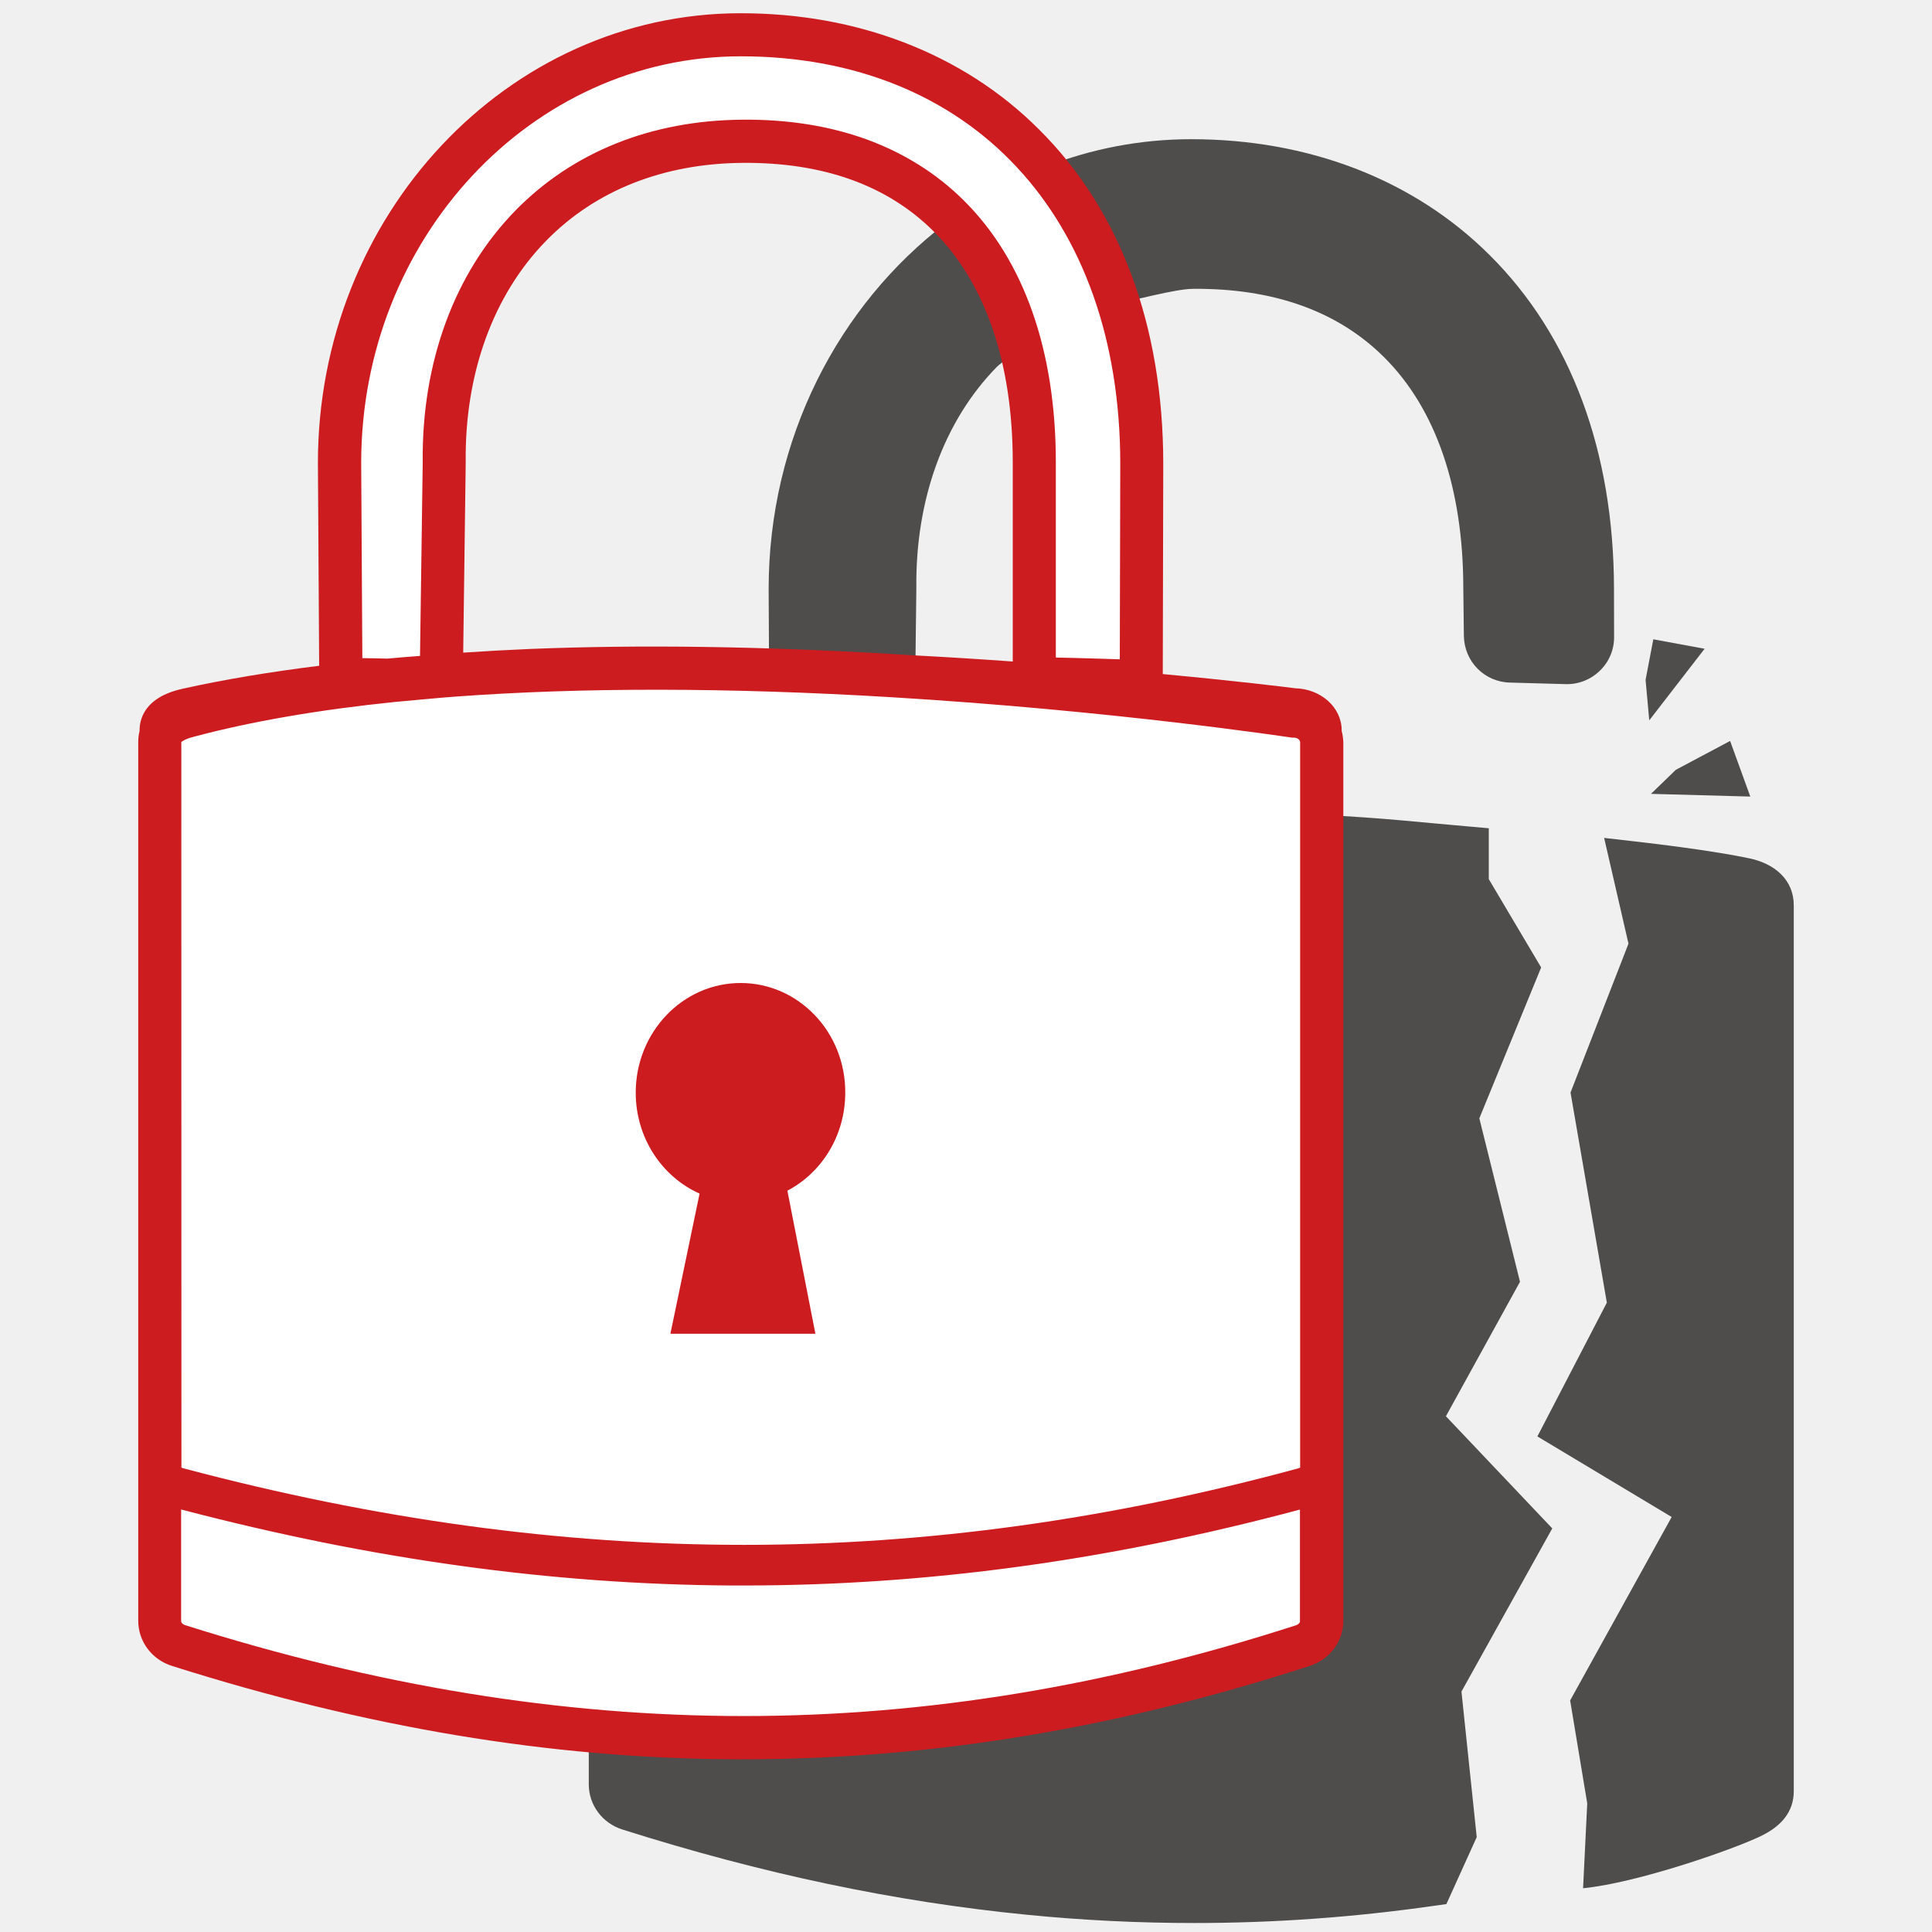
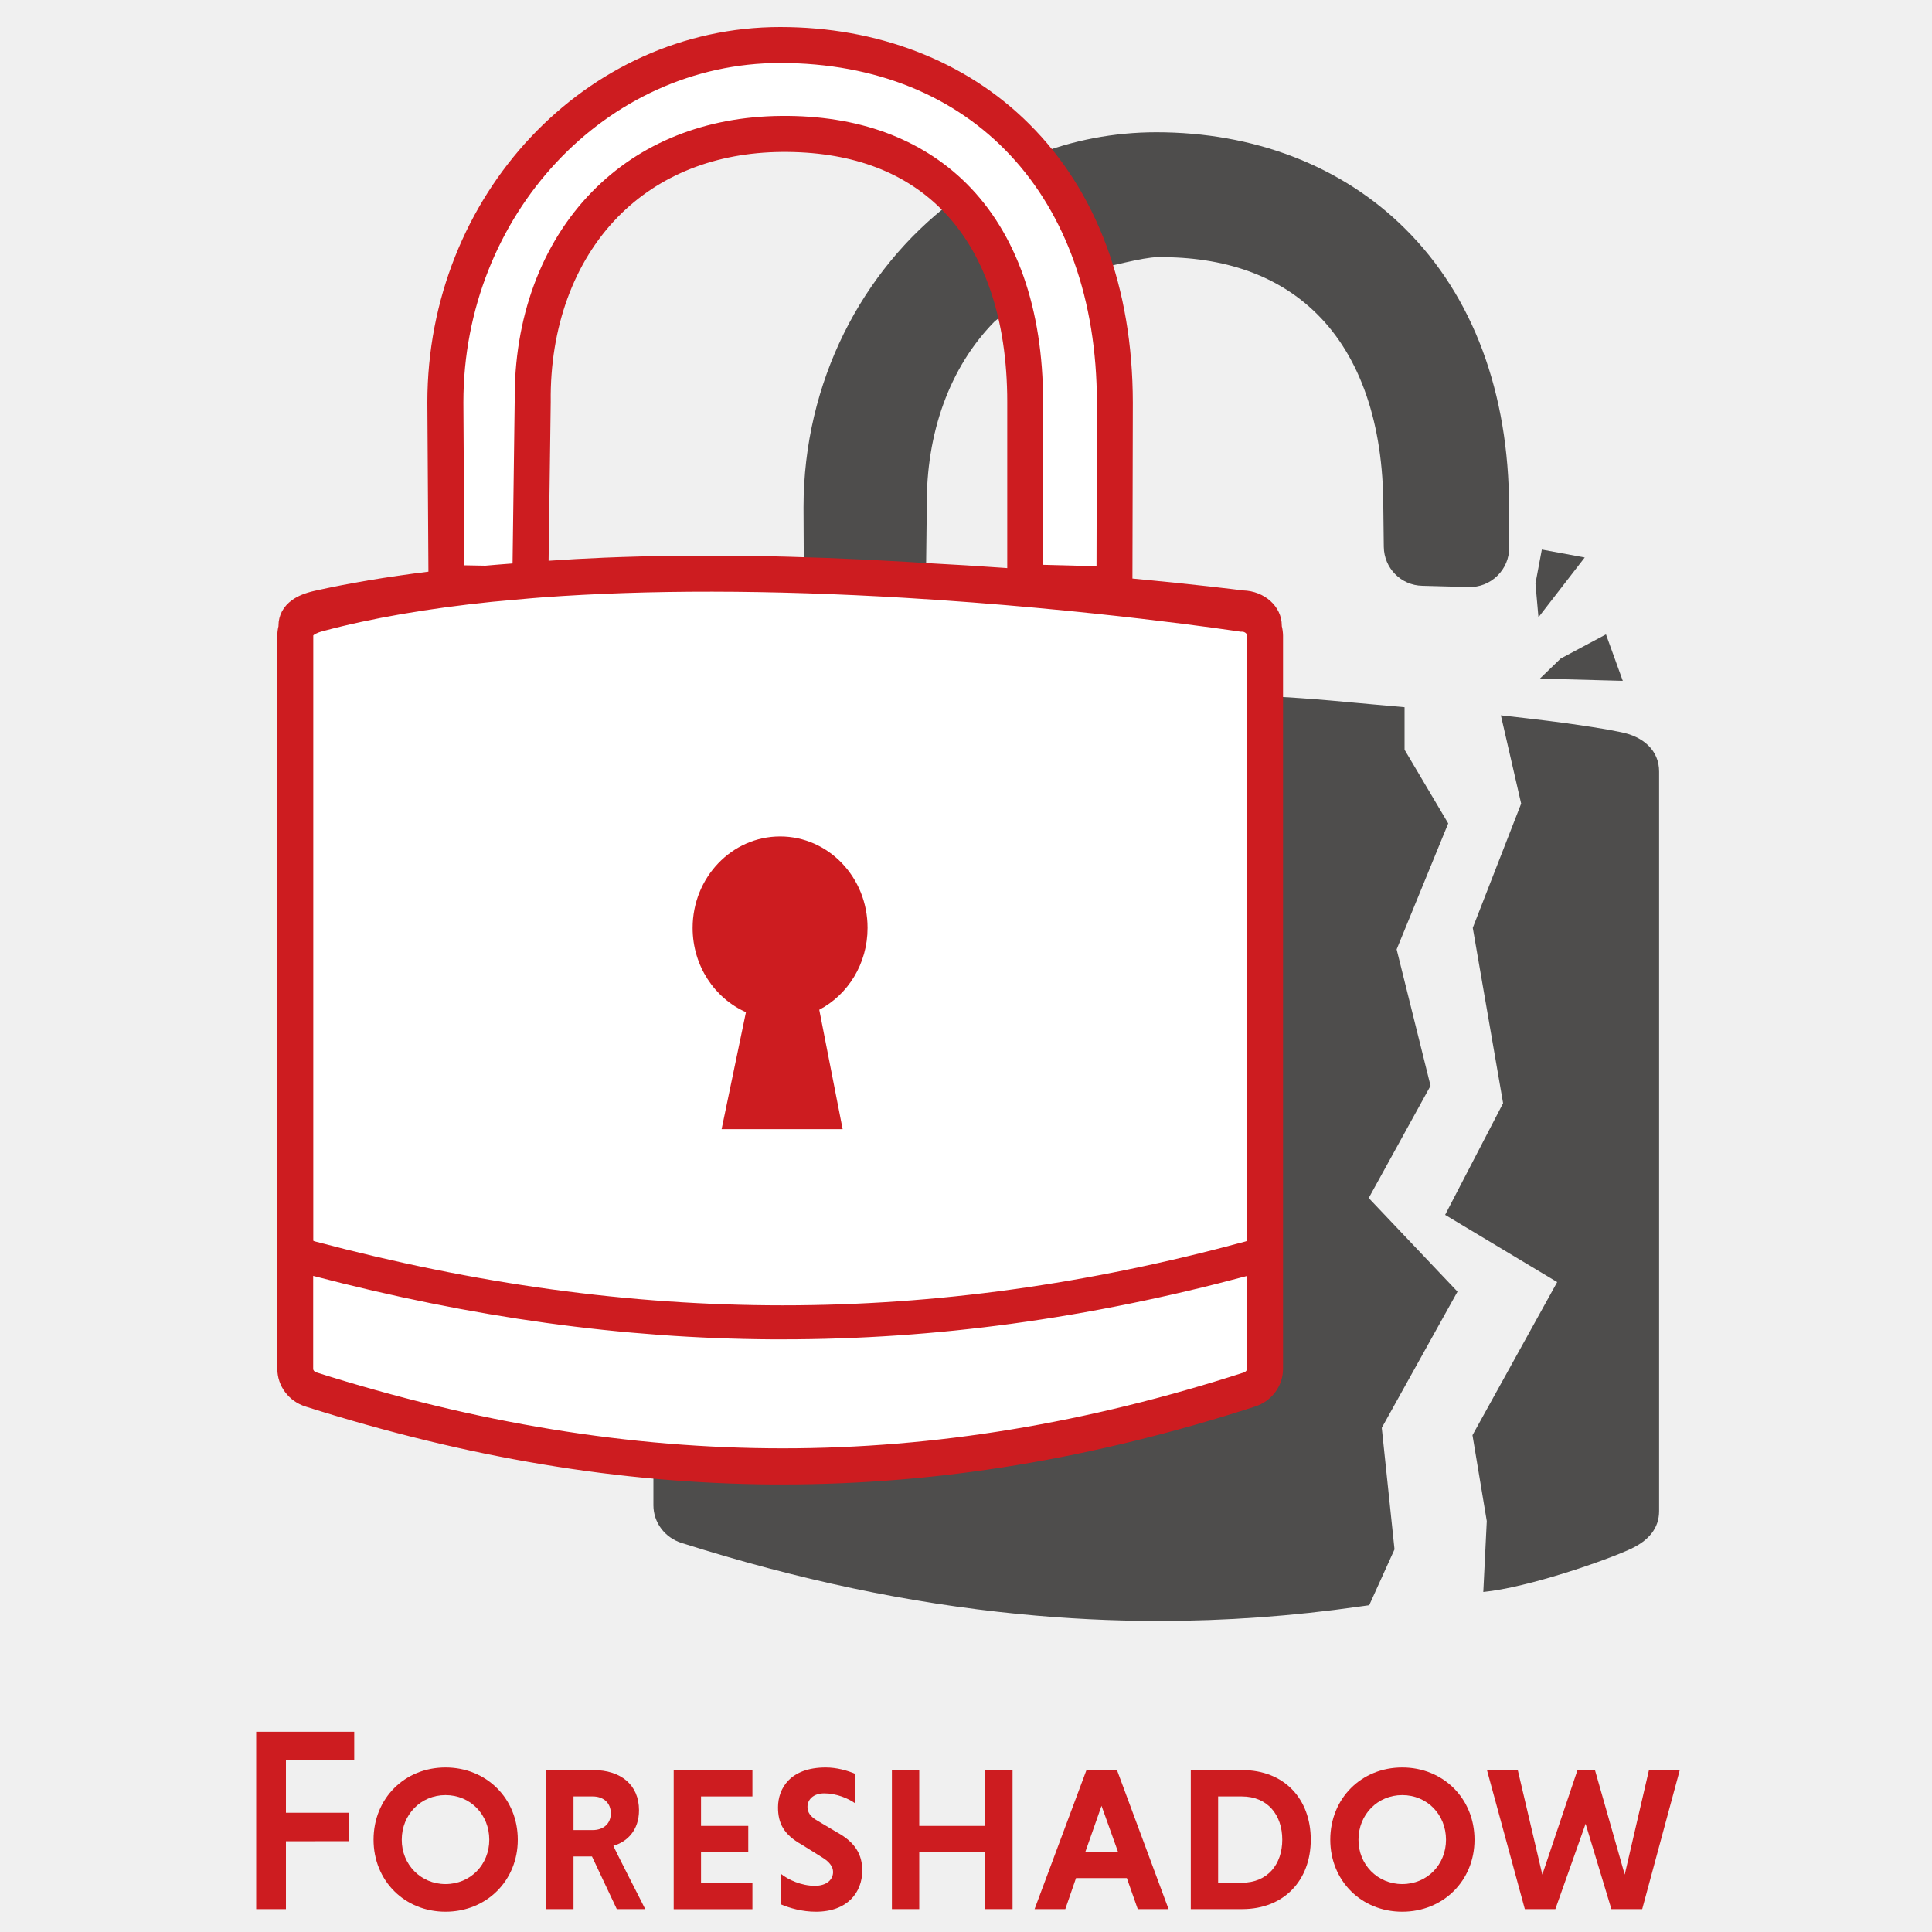
<svg xmlns="http://www.w3.org/2000/svg" version="1.1" id="Layer_1" x="0px" y="0px" viewBox="0 0 2000 2000" style="enable-background:new 0 0 2000 2000;" xml:space="preserve">
  <style type="text/css">
	.st0{opacity:0.75;fill:#181716;enable-background:new    ;}
	.st1{opacity:0.75;}
	.st2{fill:#181716;}
	.st3{fill:#FFFFFF;}
	.st4{fill:#CD1C20;}
</style>
  <g id="Layer_3">
</g>
  <g id="Foreshadow_Logo">
    <g>
-       <polygon id="_x32_" class="st0" points="1734.7,797 1791,767 1811.9,824.6 1709.1,821.8   " />
-       <polygon id="_x31_" class="st0" points="1703.5,703.8 1711.5,661.8 1764.6,671.6 1707.3,745.7   " />
+       <polygon id="_x32_" class="st0" points="1615.5,681.8 1662.5,656.7 1679.9,704.8 1594.1,702.5   " />
+       <polygon id="_x31_" class="st0" points="1589.5,604 1596.1,568.9 1640.5,577.1 1592.6,639   " />
      <g id="Shadow" class="st1">
-         <path class="st2" d="M1808.7,888.1c-9-1.9-44.8-8.9-116.7-17.1l-31.4-3.6l25.2,109.5l-60,154.1l37.6,217.5l-71.9,138.5l139,83.4     l-105.1,189.9l17.7,106.5l-4.3,87.9c55.7-5.5,152.8-39.2,183.2-53.6c21.9-10.3,34.9-25.5,34.9-46.8V937.3     C1857,911.1,1837.4,893.4,1808.7,888.1z" />
-         <path class="st2" d="M1670.8,609.6c-0.2-142.6-44.7-262-128.6-345.4c-39.3-39.2-86.3-69.4-139.6-89.9     c-52.2-20-109.3-30.2-169.4-30.2c-53.1,0-103.9,10.1-151,28.5c17.5,24,66.5,118.9,73.1,141.7c17.3-2.9,61-15.2,79.6-15.3     c83.3-0.7,149.8,23,197.7,70.6c53.8,53.3,82.2,136.1,82.2,239.5l0.6,49.2c0.4,26.5,21.3,47.7,47.7,48.3     c16.3,0.4,39.5,1.1,57.5,1.6c13.4,0.4,26-4.6,35.6-13.9c9.6-9.3,14.9-21.9,14.7-35.3L1670.8,609.6z" />
-         <path class="st2" d="M1606.9,1582.2l-110.1-116.1l76.7-139.2l-42.1-169.2l64-156.2l-54.2-91.4v-52.7l-20.4-1.8     c-51.4-4.4-88.2-8.9-152.2-12c-2.5,5,5,835.8-2,849c-12.1,20.1-290.7,137.8-757.1,93.1v61.5c0,21.4,14.1,40.3,35.1,46.8     c144.7,45.8,281.4,74.6,417.9,88.1c58.5,5.8,116.2,8.6,173.8,8.6c82.7,0,165.1-5.9,248.9-17.9l12.1-1.7l31.4-69.3l-15.8-150.7     L1606.9,1582.2z" />
-         <path class="st2" d="M942.6,692.2c1.6-0.2,3.4-0.4,5-0.6l1-82.2v-0.2v-0.2c-1.1-91.9,28.6-173.4,83.4-229.3     c4.1-4.1,20.5-15.1,24.8-18.9c-3.8-16.3-58.3-99.6-77.8-129.6c-110.8,84.6-183.3,222.7-183.3,378.6l0.4,74.4     C844.4,691.2,892.5,697.7,942.6,692.2z" />
+         <path class="st2" d="M1677.3,757.8c-7.5-1.6-37.4-7.4-97.4-14.3l-26.2-3l21,91.4l-50.1,128.6L1556,1142l-60,115.6l116,69.6     l-87.7,158.5l14.8,88.9l-3.6,73.4c46.5-4.6,127.5-32.8,152.9-44.7c18.3-8.6,29.1-21.3,29.1-39.1V798.9     C1717.6,777,1701.3,762.3,1677.3,757.8z" />
+         <path class="st2" d="M1562.2,525.4c-0.2-119-37.3-218.7-107.3-288.3c-32.8-32.7-72-57.9-116.5-75     c-43.6-16.7-91.2-25.2-141.4-25.2c-44.3,0-86.7,8.4-126,23.8c14.6,20,55.5,99.2,61,118.3c14.4-2.4,50.9-12.7,66.4-12.8     c69.5-0.6,125,19.2,165,58.9c44.9,44.5,68.6,113.6,68.6,199.9l0.5,41.1c0.3,22.1,17.8,39.8,39.8,40.3c13.6,0.3,33,0.9,48,1.3     c11.2,0.3,21.7-3.8,29.7-11.6s12.4-18.3,12.3-29.5L1562.2,525.4z" />
+         <path class="st2" d="M1508.8,1337.1l-91.9-96.9l64-116.2l-35.1-141.2l53.4-130.4l-45.2-76.3v-44l-17-1.5     c-42.9-3.7-73.6-7.4-127-10c-2.1,4.2,4.2,697.6-1.7,708.6c-10.1,16.8-242.6,115-631.9,77.7v51.3c0,17.9,11.8,33.6,29.3,39.1     c120.8,38.2,234.9,62.3,348.8,73.5c48.8,4.8,97,7.2,145.1,7.2c69,0,137.8-4.9,207.7-14.9l10.1-1.4l26.2-57.8l-13.2-125.8     L1508.8,1337.1z" />
+         <path class="st2" d="M954.4,594.3c1.3-0.2,2.8-0.3,4.2-0.5l0.8-68.6V525v-0.2c-0.9-76.7,23.9-144.7,69.6-191.4     c3.4-3.4,17.1-12.6,20.7-15.8c-3.2-13.6-48.7-83.1-64.9-108.2c-92.5,70.6-153,185.9-153,316l0.3,62.1     C872.4,593.5,912.6,598.9,954.4,594.3z" />
      </g>
-       <path class="st3" d="M1341.5,732.5c0,0-61.3-7.9-158.5-16.8l0.5-238.1c-0.5-289.3-187-444.9-416.8-444.9S349.9,232.2,349.9,477.6    l1.1,229.1c-56.1,6.3-109.8,14.8-159.1,25.8c-16.3,3.6-28.7,10.2-28.7,22.8v12.4v753.3v159.8c0,11.7,7.9,22.1,19.6,25.7    c386,122.2,755.4,133.5,1168.2,0.1c11.7-3.7,19.5-14.1,19.5-25.7V1521V767.6v-12.4C1370.2,742.6,1357.4,732.5,1341.5,732.5z     M768.1,143.3c195-1.8,303.6,126.1,303.6,333.7v229.5c-173.1-12.8-404.3-23-615.3-9l2.1-220.4    C456.3,289.7,573.4,145.1,768.1,143.3z" />
+       <path class="st3" d="M1287.3,627.9c0,0-51.1-6.6-132.3-14l0.4-198.7C1155,173.7,999.4,43.8,807.6,43.8S459.7,210.4,459.7,415.2    l0.9,191.2c-46.9,5.3-91.7,12.4-132.8,21.5c-13.6,3-24,8.5-24,19v10.3V1286v133.4c0,9.7,6.6,18.4,16.4,21.4    c322.2,102,630.5,111.4,975,0.1c9.7-3.1,16.3-11.8,16.3-21.4v-133.4V657.3v-10.3C1311.3,636.4,1300.6,627.9,1287.3,627.9z     M808.7,136.2c162.8-1.5,253.4,105.2,253.4,278.5v191.5c-144.5-10.7-337.5-19.2-513.6-7.5l1.8-183.9    C548.5,258.3,646.2,137.6,808.7,136.2z" />
      <g id="Lock">
-         <path class="st4" d="M1388.9,756.7v-0.7c0-23.6-21.4-42.8-48-43.5c-8.4-1.1-59.3-7.4-137.2-14.7l0.5-218.4     c-0.2-142.6-44.7-262-128.6-345.4C1036.3,94.7,989.3,64.5,936,44c-52.2-20.1-109.1-30.3-169.3-30.3     c-241.3,0-437.6,208.8-437.6,465.6v0.1l1.3,209.8c-51.5,6.4-98.6,14.3-141,23.7c-11.7,2.6-21,6.4-27.9,11.4     c-11,7.8-17,19.1-17,31.6v0.8c-1.1,4.2-1.4,8.1-1.4,11.5v909.6c0,21.4,14.1,40.3,35.1,46.8c200.8,63.6,390.1,95.3,578.5,96.6     c4.4,0,8.7,0,13.1,0c193.1,0,385-31.6,585.9-96.6l0,0c20.8-6.7,34.9-25.5,34.9-46.8V768.3     C1390.4,764.3,1389.9,760.4,1388.9,756.7z M187.7,768.3v-0.1c0.6-0.6,3.5-3,12.1-5.3c60-16.1,130.4-28.2,209.6-36.3     c0.2,0,55.6-5.2,62.5-5.5c130.5-9.6,281.9-9.5,450,0.6c230.4,13.8,412.4,41.5,414.2,41.7l1.7,0.2h1.7c3.7,0,6.4,2.5,6.4,4.7     v750.9c-0.6,0.4-1.4,0.7-2.5,1c-389.2,105.4-755.5,105.4-1153.1-0.1c-1.1-0.2-1.9-0.6-2.5-1L187.7,768.3L187.7,768.3z M944,678.3     c-6.4-0.4-12.7-0.8-19.1-1.2c-136.6-8.1-263.2-9.9-376.3-5.3c-23.6,1-46.6,2.3-69.1,3.8l2.6-196.6c0-0.2,0-0.4,0-0.6     c-1.1-91.9,28.6-173.4,83.4-229.3c50.9-52,121.1-79.8,203-80.5c83.3-0.7,149.8,23,197.7,70.6c53.8,53.3,82.2,136.1,82.2,239.5     v206.1C1015.2,682.4,980.4,680.2,944,678.3z M375.1,681.3l-1.2-202.1c0-232.1,176.2-420.9,392.9-420.9     c238.2,0,392.5,165.2,392.9,420.9l-0.5,203.3c-8.6-0.2-19.5-0.6-32.7-1c-11.9-0.4-23.8-0.6-33.5-0.8v-202     c0-115.6-32.9-209.4-95.4-271.3c-27.9-27.7-61.6-48.8-99.9-62.9c-38.6-14.1-82.2-21.1-129.6-20.6c-93.9,0.8-175,33.3-234.4,93.9     c-63.1,64.5-97.3,157-96.1,260.8L434.8,679c-11.5,0.8-22.8,1.8-33.8,2.8C391.7,681.5,382.7,681.4,375.1,681.3z M1341.8,1682.4     c-388.2,125.4-753.7,125.4-1150.3-0.1c-2.3-0.7-4-2.5-4-4.3v-115.4c197.5,51.8,383.6,77.5,569,78.7c4.3,0,8.7,0,13.1,0     c189.9,0,378.6-25.8,576.1-78.6v115.4C1345.8,1679.9,1344.1,1681.6,1341.8,1682.4z" />
-         <path class="st4" d="M766.7,1017.6c-59.9,0-108.6,50.8-108.6,113.5c0,47,27.3,87.2,66.1,104.5l-30.2,145.1h150.1l-29-148.1     c35.6-18.7,59.9-57,59.9-101.5C875.3,1068.4,826.6,1017.6,766.7,1017.6z" />
+         <path class="st4" d="M1326.9,648.1v-0.6c0-19.7-17.9-35.7-40.1-36.3c-7-0.9-49.5-6.2-114.5-12.3l0.4-182.3     c-0.2-119-37.3-218.7-107.3-288.3c-32.8-32.7-72-57.9-116.5-75C905.3,36.5,857.8,28,807.6,28c-201.4,0-365.2,174.3-365.2,388.6     v0.1l1.1,175.1c-43,5.3-82.3,11.9-117.7,19.8c-9.8,2.2-17.5,5.3-23.3,9.5c-9.2,6.5-14.2,15.9-14.2,26.4v0.7     c-0.9,3.5-1.2,6.8-1.2,9.6V1417c0,17.9,11.8,33.6,29.3,39.1c167.6,53.1,325.6,79.5,482.8,80.6c3.7,0,7.3,0,10.9,0     c161.2,0,321.3-26.4,489-80.6l0,0c17.4-5.6,29.1-21.3,29.1-39.1V657.8C1328.1,654.5,1327.7,651.2,1326.9,648.1z M324.3,657.8     L324.3,657.8c0.5-0.6,2.9-2.6,10.1-4.5c50.1-13.4,108.8-23.5,174.9-30.3c0.2,0,46.4-4.3,52.2-4.6c108.9-8,235.3-7.9,375.6,0.5     c192.3,11.5,344.2,34.6,345.7,34.8l1.4,0.2h1.4c3.1,0,5.3,2.1,5.3,3.9v626.7c-0.5,0.3-1.2,0.6-2.1,0.8     c-324.8,88-630.6,88-962.4-0.1c-0.9-0.2-1.6-0.5-2.1-0.8L324.3,657.8L324.3,657.8z M955.6,582.7c-5.3-0.3-10.6-0.7-15.9-1     c-114-6.8-219.7-8.3-314.1-4.4c-19.7,0.8-38.9,1.9-57.7,3.2l2.2-164.1c0-0.2,0-0.3,0-0.5c-0.9-76.7,23.9-144.7,69.6-191.4     c42.5-43.4,101.1-66.6,169.4-67.2c69.5-0.6,125,19.2,165,58.9c44.9,44.5,68.6,113.6,68.6,199.9v172     C1015,586.1,985.9,584.3,955.6,582.7z M480.7,585.2l-1-168.7c0-193.7,147.1-351.3,327.9-351.3c198.8,0,327.6,137.9,327.9,351.3     l-0.4,169.7c-7.2-0.2-16.3-0.5-27.3-0.8c-9.9-0.3-19.9-0.5-28-0.7V416.1c0-96.5-27.5-174.8-79.6-226.4     c-23.3-23.1-51.4-40.7-83.4-52.5c-32.2-11.8-68.6-17.6-108.2-17.2c-78.4,0.7-146.1,27.8-195.6,78.4     c-52.7,53.8-81.2,131-80.2,217.7l-2.2,167.2c-9.6,0.7-19,1.5-28.2,2.3C494.6,585.4,487.1,585.3,480.7,585.2z M1287.6,1420.8     c-324,104.7-629.1,104.7-960.1-0.1c-1.9-0.6-3.3-2.1-3.3-3.6v-96.3c164.8,43.2,320.2,64.7,474.9,65.7c3.6,0,7.3,0,10.9,0     c158.5,0,316-21.5,480.8-65.6v96.3C1290.9,1418.7,1289.5,1420.1,1287.6,1420.8z" />
+         <path class="st4" d="M807.6,865.9c-50,0-90.6,42.4-90.6,94.7c0,39.2,22.8,72.8,55.2,87.2L747,1168.9h125.3l-24.2-123.6     c29.7-15.6,50-47.6,50-84.7C898.2,908.3,857.6,865.9,807.6,865.9z" />
      </g>
    </g>
  </g>
+   <g id="Text">
+     <path class="st4" d="M296,1906.1v70.2h-30.8v-183.6h101.5v29.4H296v54.5h65.3v29.4L296,1906.1L296,1906.1z" />
+     <path class="st4" d="M461.2,1829.7c42.4,0,74.8,32.1,74.8,74.8c0,42.4-32.4,74.5-74.8,74.5s-74.5-32.1-74.5-74.5   C386.7,1861.8,418.8,1829.7,461.2,1829.7z M461.2,1950.4c25.9,0,45.3-20.2,45.3-45.9c0-25.9-19.4-46.2-45.3-46.2   c-25.6,0-45.3,20.2-45.3,46.2C415.8,1930.1,435.5,1950.4,461.2,1950.4z" />
+     <path class="st4" d="M565.4,1832.4h48.9c28.1,0,47.2,15.1,47.2,41.6c0,20.5-12.1,32.7-26.5,36.7c-0.5,0.5,33.2,65.7,32.9,65.6   h-29.4c-0.3-0.7-25.8-54.6-25.7-54.5h-19.1v54.5h-28.3L565.4,1832.4L565.4,1832.4z M613.7,1859.7h-20v34.8h20   c10.5,0,18.6-6.2,18.6-17.3C632.3,1865.9,624.2,1859.7,613.7,1859.7z" />
+     <path class="st4" d="M697.4,1976.3v-143.9h81.5v27.3h-53.2v30.5h48.9v27.3h-48.9v31.6h53.2v27.3h-81.5V1976.3z" />
+     <path class="st4" d="M885.5,1867c-7.3-5.4-20-10.5-32.1-10.5c-11.6,0-17.5,6.5-17.5,14c0,5.7,3,9.7,8.9,13.5l21.9,13   c19.2,10.5,25.9,23.5,25.9,39.4c0,22.4-15.1,42.6-48,42.6c-14.3,0-27.3-3.8-36.2-7.6v-31.6c7.6,6.2,21.3,12.4,35.1,12.4   c12.4,0,18.9-6.5,18.9-14.3c0-5.4-3.8-10.5-10.8-14.8l-21.6-13.5c-18.9-10.5-24.6-22.4-24.6-38.6c0-19.7,12.7-41.3,49.4-41.3   c11.1,0,22.1,3,30.8,6.7v30.6H885.5z" />
+     <path class="st4" d="M1019.9,1917.5h-68.3v58.8h-28.3v-143.9h28.3v57.8h68.3v-57.8h28.3v143.9h-28.3L1019.9,1917.5L1019.9,1917.5z" />
+     <path class="st4" d="M1166.5,1944.2h-52.6l-11.1,32.1H1071l53.7-143.9h31.6l53.4,143.9h-31.9L1166.5,1944.2z M1123.6,1916.9h33.7   l-17-47.5L1123.6,1916.9z" />
+     <path class="st4" d="M1232.7,1832.4h53.2c43.5,0,71,29.7,71,72.1c0,41.8-27.5,71.8-71,71.8h-53.2V1832.4z M1261,1859.7v89.3h24.6   c26.7,0,41.8-19.2,41.8-44.5c0-25.6-15.1-44.8-41.8-44.8H1261z" />
+     <path class="st4" d="M1451.6,1829.7c42.4,0,74.8,32.1,74.8,74.8c0,42.4-32.4,74.5-74.8,74.5s-74.5-32.1-74.5-74.5   C1377.1,1861.8,1409.2,1829.7,1451.6,1829.7z M1451.6,1950.4c25.9,0,45.3-20.2,45.3-45.9c0-25.9-19.4-46.2-45.3-46.2   c-25.6,0-45.3,20.2-45.3,46.2C1406.2,1930.1,1425.9,1950.4,1451.6,1950.4z" />
+     <path class="st4" d="M1539.3,1832.4h31.9l25.4,108.2l36.4-108.2h18.1l30.8,108.2l25.1-108.2h31.9l-38.9,143.9h-31.9l-26.7-88.3   l-31.3,88.3h-31.6L1539.3,1832.4z" />
+   </g>
</svg>
